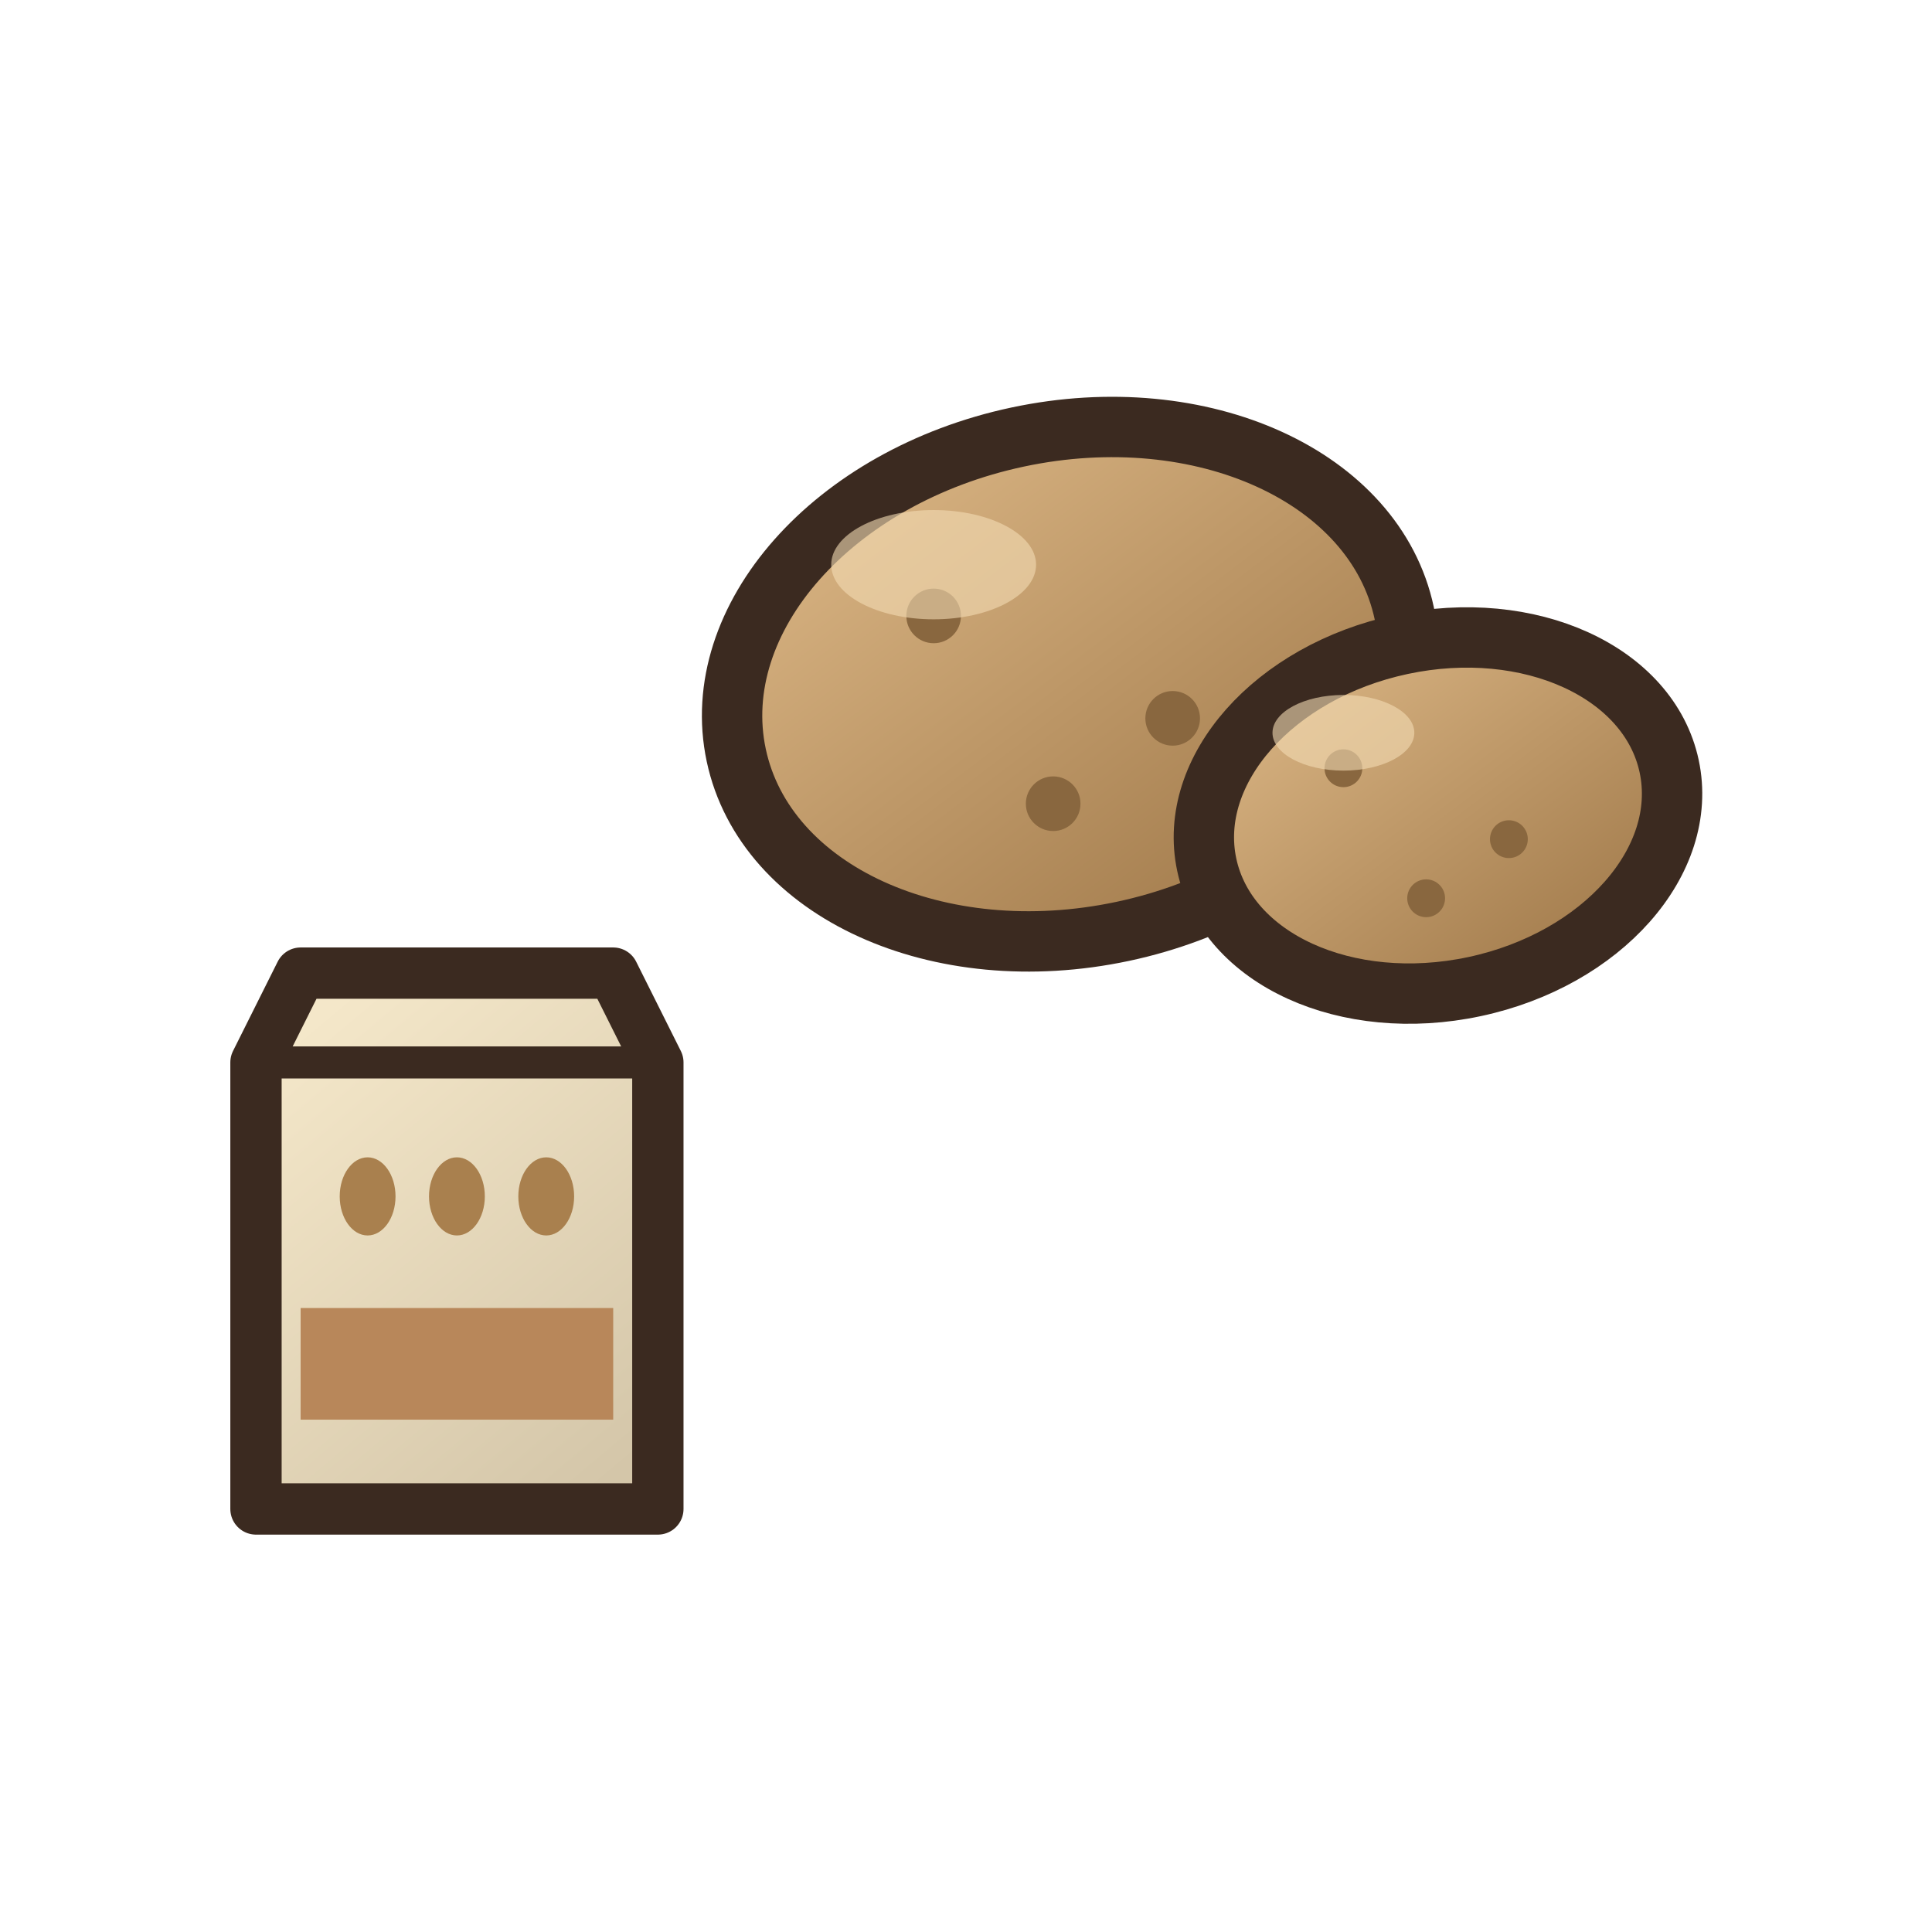
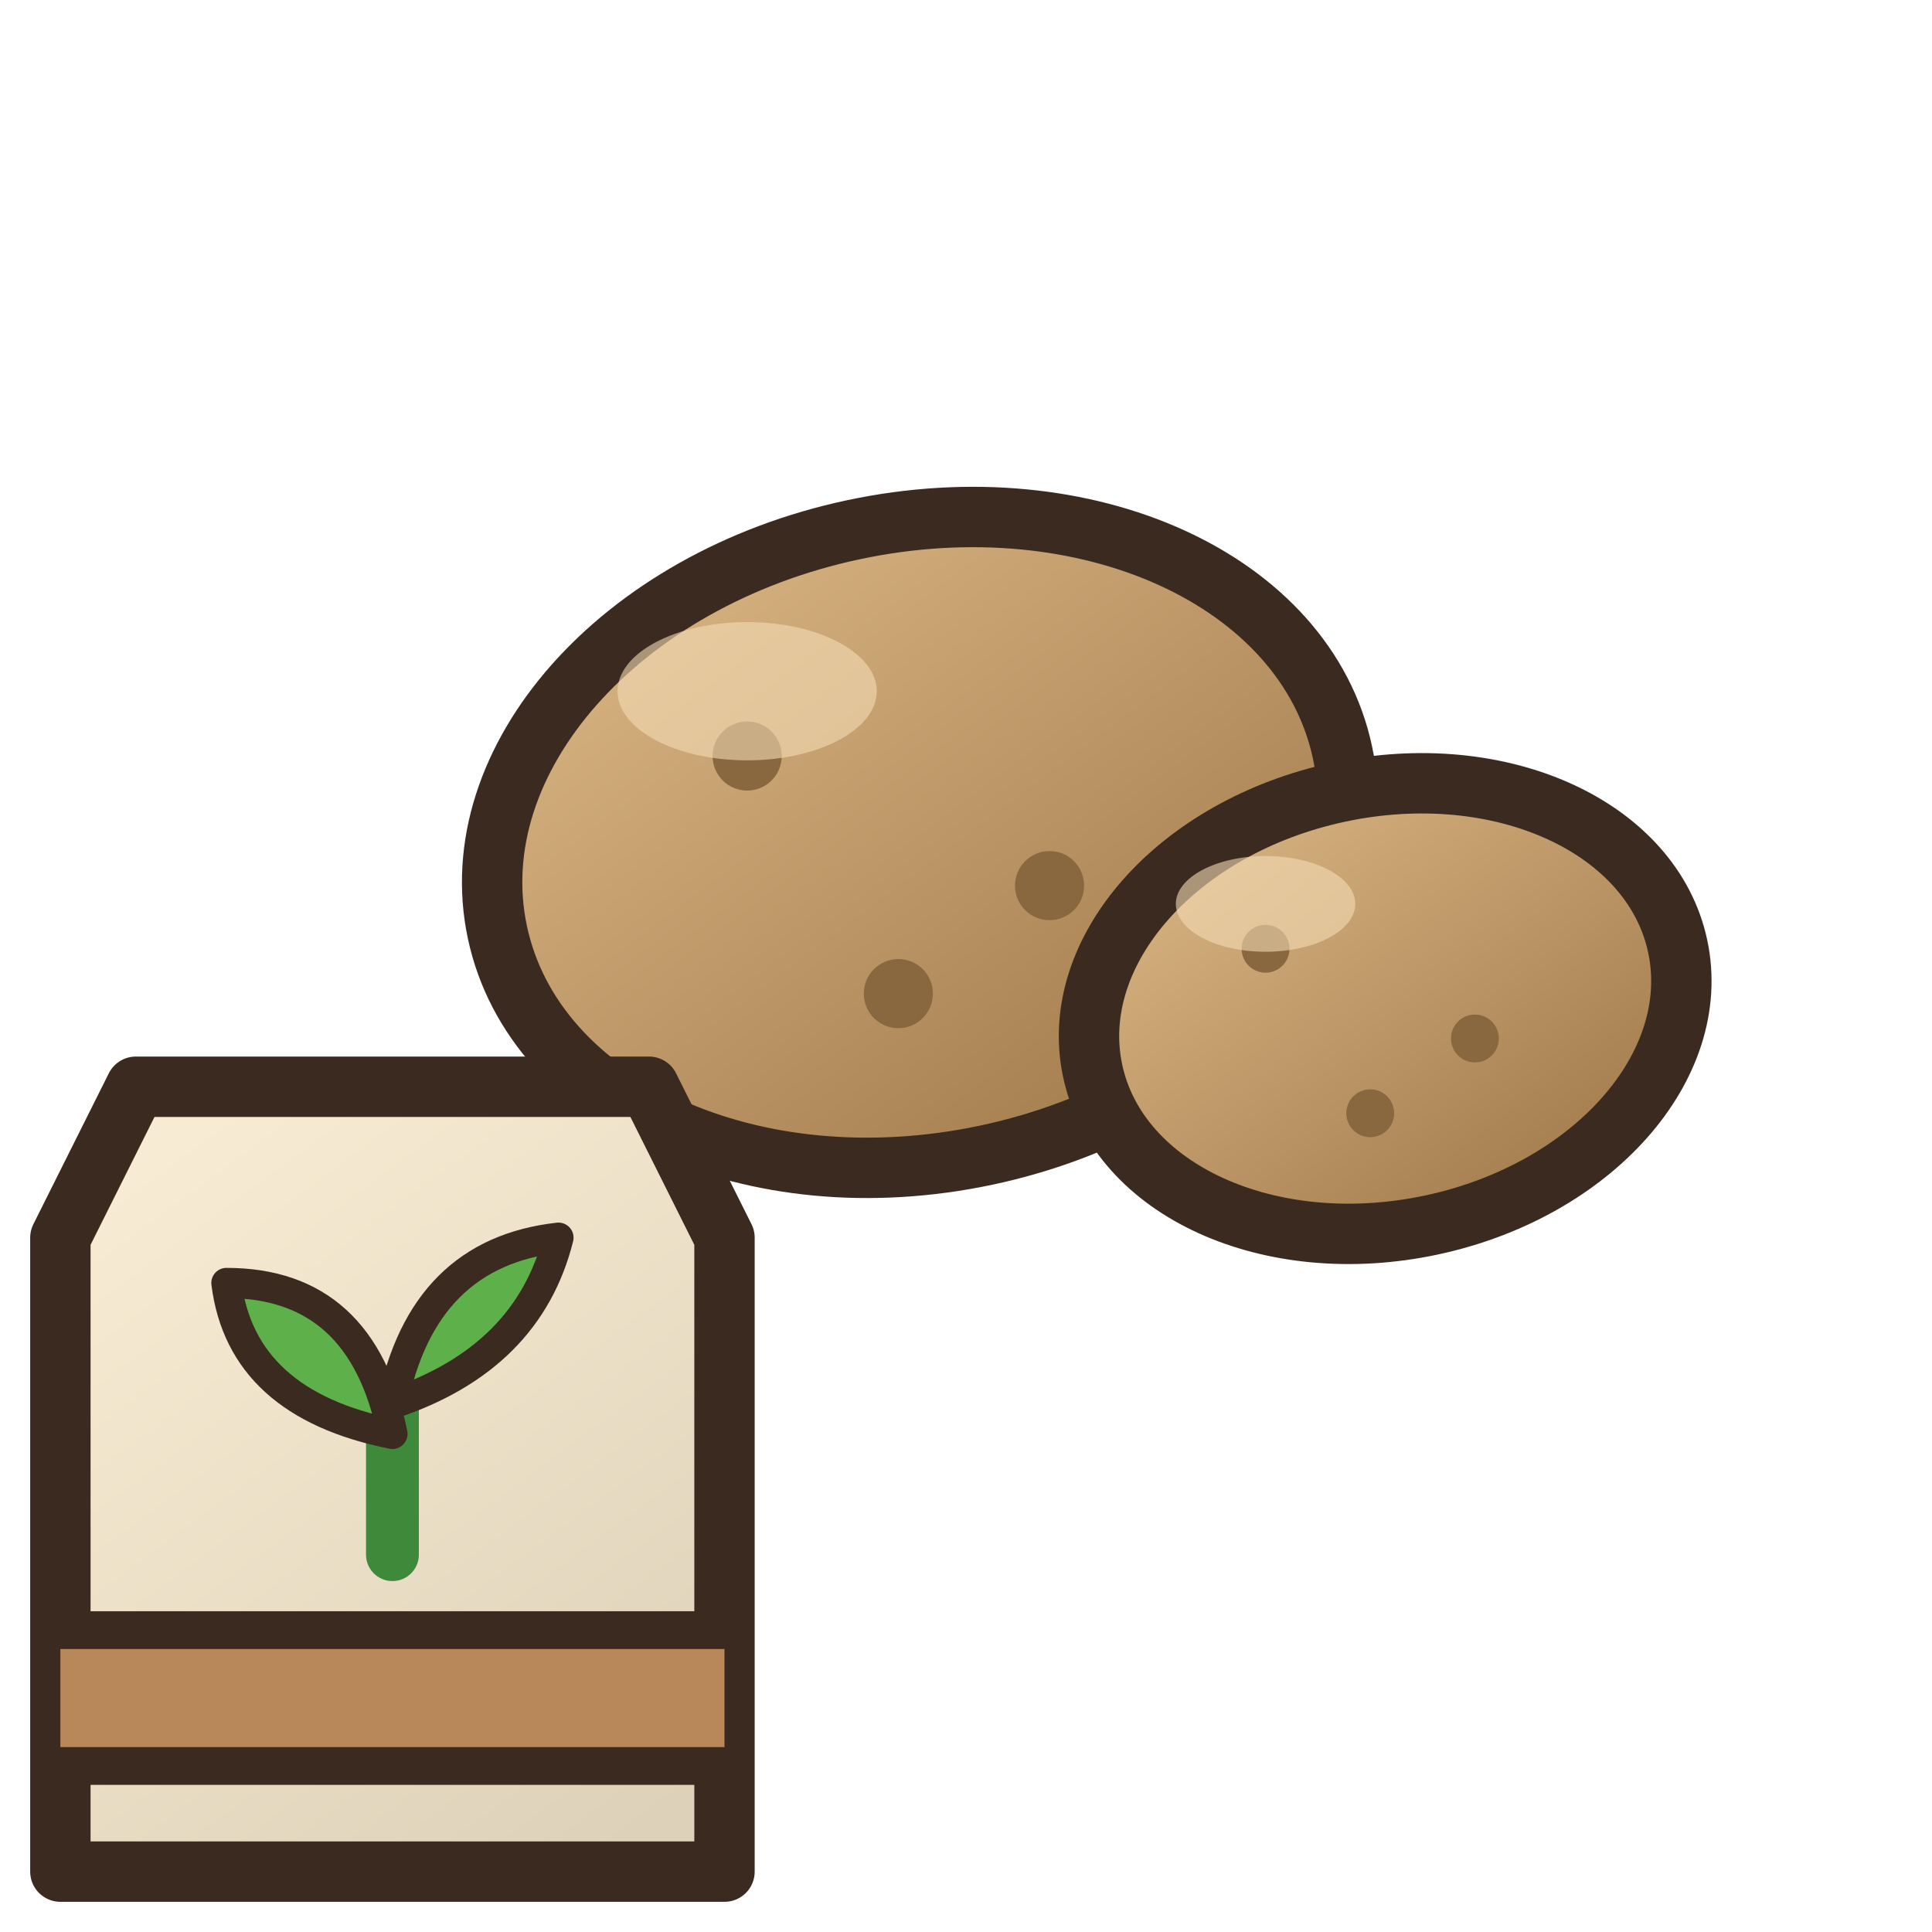
<svg xmlns="http://www.w3.org/2000/svg" width="128" height="128" viewBox="0 0 128 128">
  <defs>
    <linearGradient id="g0" x1="0.2" y1="0.05" x2="0.8" y2="1">
      <stop offset="0" stop-color="#d7b281" />
      <stop offset="1" stop-color="#a17a4b" />
    </linearGradient>
    <linearGradient id="g1" x1="0.2" y1="0.05" x2="0.8" y2="1">
      <stop offset="0" stop-color="#d7b281" />
      <stop offset="1" stop-color="#a17a4b" />
    </linearGradient>
    <linearGradient id="g2" x1="0.2" y1="0.05" x2="0.8" y2="1">
-       <stop offset="0" stop-color="#f4e7c9" />
-       <stop offset="1" stop-color="#d4c6a9" />
+       <stop offset="0" stop-color="#f7ecd3" />
+       <stop offset="1" stop-color="#ded1b9" />
    </linearGradient>
  </defs>
-   <g transform="translate(13.47918 -8.616586) scale(0.8701057)">
-     <g transform="translate(14 -10)">
-       <g transform="translate(52 72) rotate(-12)">
-         <ellipse cx="0" cy="0" rx="26" ry="19.24" fill="url(#g0)" stroke="#3b2a20" stroke-width="4.597" stroke-linejoin="round" />
-       </g>
-       <circle cx="41.6" cy="66.8" r="2.08" fill="#89673f" />
-       <circle cx="59.8" cy="74.6" r="2.08" fill="#89673f" />
-       <circle cx="50.7" cy="81.1" r="2.08" fill="#89673f" />
-       <ellipse cx="41.6" cy="62.9" rx="7.8" ry="4.16" fill="#f4dcb4" opacity="0.6" />
-       <g transform="translate(80 82) rotate(-12)">
-         <ellipse cx="0" cy="0" rx="18" ry="13.32" fill="url(#g1)" stroke="#3b2a20" stroke-width="4.597" stroke-linejoin="round" />
-       </g>
-       <circle cx="72.8" cy="78.4" r="1.44" fill="#89673f" />
-       <circle cx="85.4" cy="83.8" r="1.44" fill="#89673f" />
-       <circle cx="79.1" cy="88.3" r="1.44" fill="#89673f" />
-       <ellipse cx="72.8" cy="75.7" rx="5.4" ry="2.88" fill="#f4dcb4" opacity="0.6" />
+   <g transform="translate(3.70644 -23.44629) scale(1.100821)">
+     <g transform="translate(52 72) rotate(-12)">
+       <ellipse cx="0" cy="0" rx="26" ry="19.24" fill="url(#g0)" stroke="#3b2a20" stroke-width="3.634" stroke-linejoin="round" />
    </g>
-     <g transform="translate(4 84) scale(0.85)">
-       <path d="M0 8l4 -8h28l4 8v40h-36z" fill="url(#g2)" stroke="#3b2a20" stroke-width="4.597" stroke-linejoin="round" />
-       <rect x="4" y="30" width="28" height="10" fill="#b8875a" />
-       <path d="M0 8h36" fill="none" stroke="#3b2a20" stroke-width="2.873" stroke-linecap="round" stroke-linejoin="round" />
-       <ellipse cx="10" cy="20" rx="2.5" ry="3.5" fill="#a9804e" />
-       <ellipse cx="18" cy="20" rx="2.5" ry="3.5" fill="#a9804e" />
-       <ellipse cx="26" cy="20" rx="2.5" ry="3.5" fill="#a9804e" />
+     <circle cx="41.6" cy="66.8" r="2.08" fill="#89673f" />
+     <circle cx="59.8" cy="74.6" r="2.08" fill="#89673f" />
+     <circle cx="50.7" cy="81.1" r="2.08" fill="#89673f" />
+     <ellipse cx="41.6" cy="62.9" rx="7.8" ry="4.16" fill="#f4dcb4" opacity="0.6" />
+     <g transform="translate(80 82) rotate(-12)">
+       <ellipse cx="0" cy="0" rx="18" ry="13.32" fill="url(#g1)" stroke="#3b2a20" stroke-width="3.634" stroke-linejoin="round" />
    </g>
+     <circle cx="72.8" cy="78.4" r="1.44" fill="#89673f" />
+     <circle cx="85.4" cy="83.8" r="1.44" fill="#89673f" />
+     <circle cx="79.1" cy="88.3" r="1.44" fill="#89673f" />
+     <ellipse cx="72.8" cy="75.7" rx="5.4" ry="2.88" fill="#f4dcb4" opacity="0.6" />
+   </g>
+   <g transform="translate(4 72)">
+     <path d="M0 10l5 -10h34l5 10v42h-44z" fill="url(#g2)" stroke="#3b2a20" stroke-width="4" stroke-linejoin="round" />
+     <rect x="0" y="36" width="44" height="9" fill="#b8875a" />
+     <path d="M0 36h44M0 45h44" fill="none" stroke="#3b2a20" stroke-width="2.5" stroke-linecap="round" stroke-linejoin="round" />
+     <path d="M22 31v-10" fill="none" stroke="#3f8a3a" stroke-width="3.5" stroke-linecap="round" stroke-linejoin="round" />
+     <path d="M22 23q-10 -2 -11 -10q9 0 11 10z" fill="#5db04a" stroke="#3b2a20" stroke-width="2" stroke-linejoin="round" />
+     <path d="M22 21q9 -3 11 -11q-9 1 -11 11z" fill="#5db04a" stroke="#3b2a20" stroke-width="2" stroke-linejoin="round" />
  </g>
</svg>
